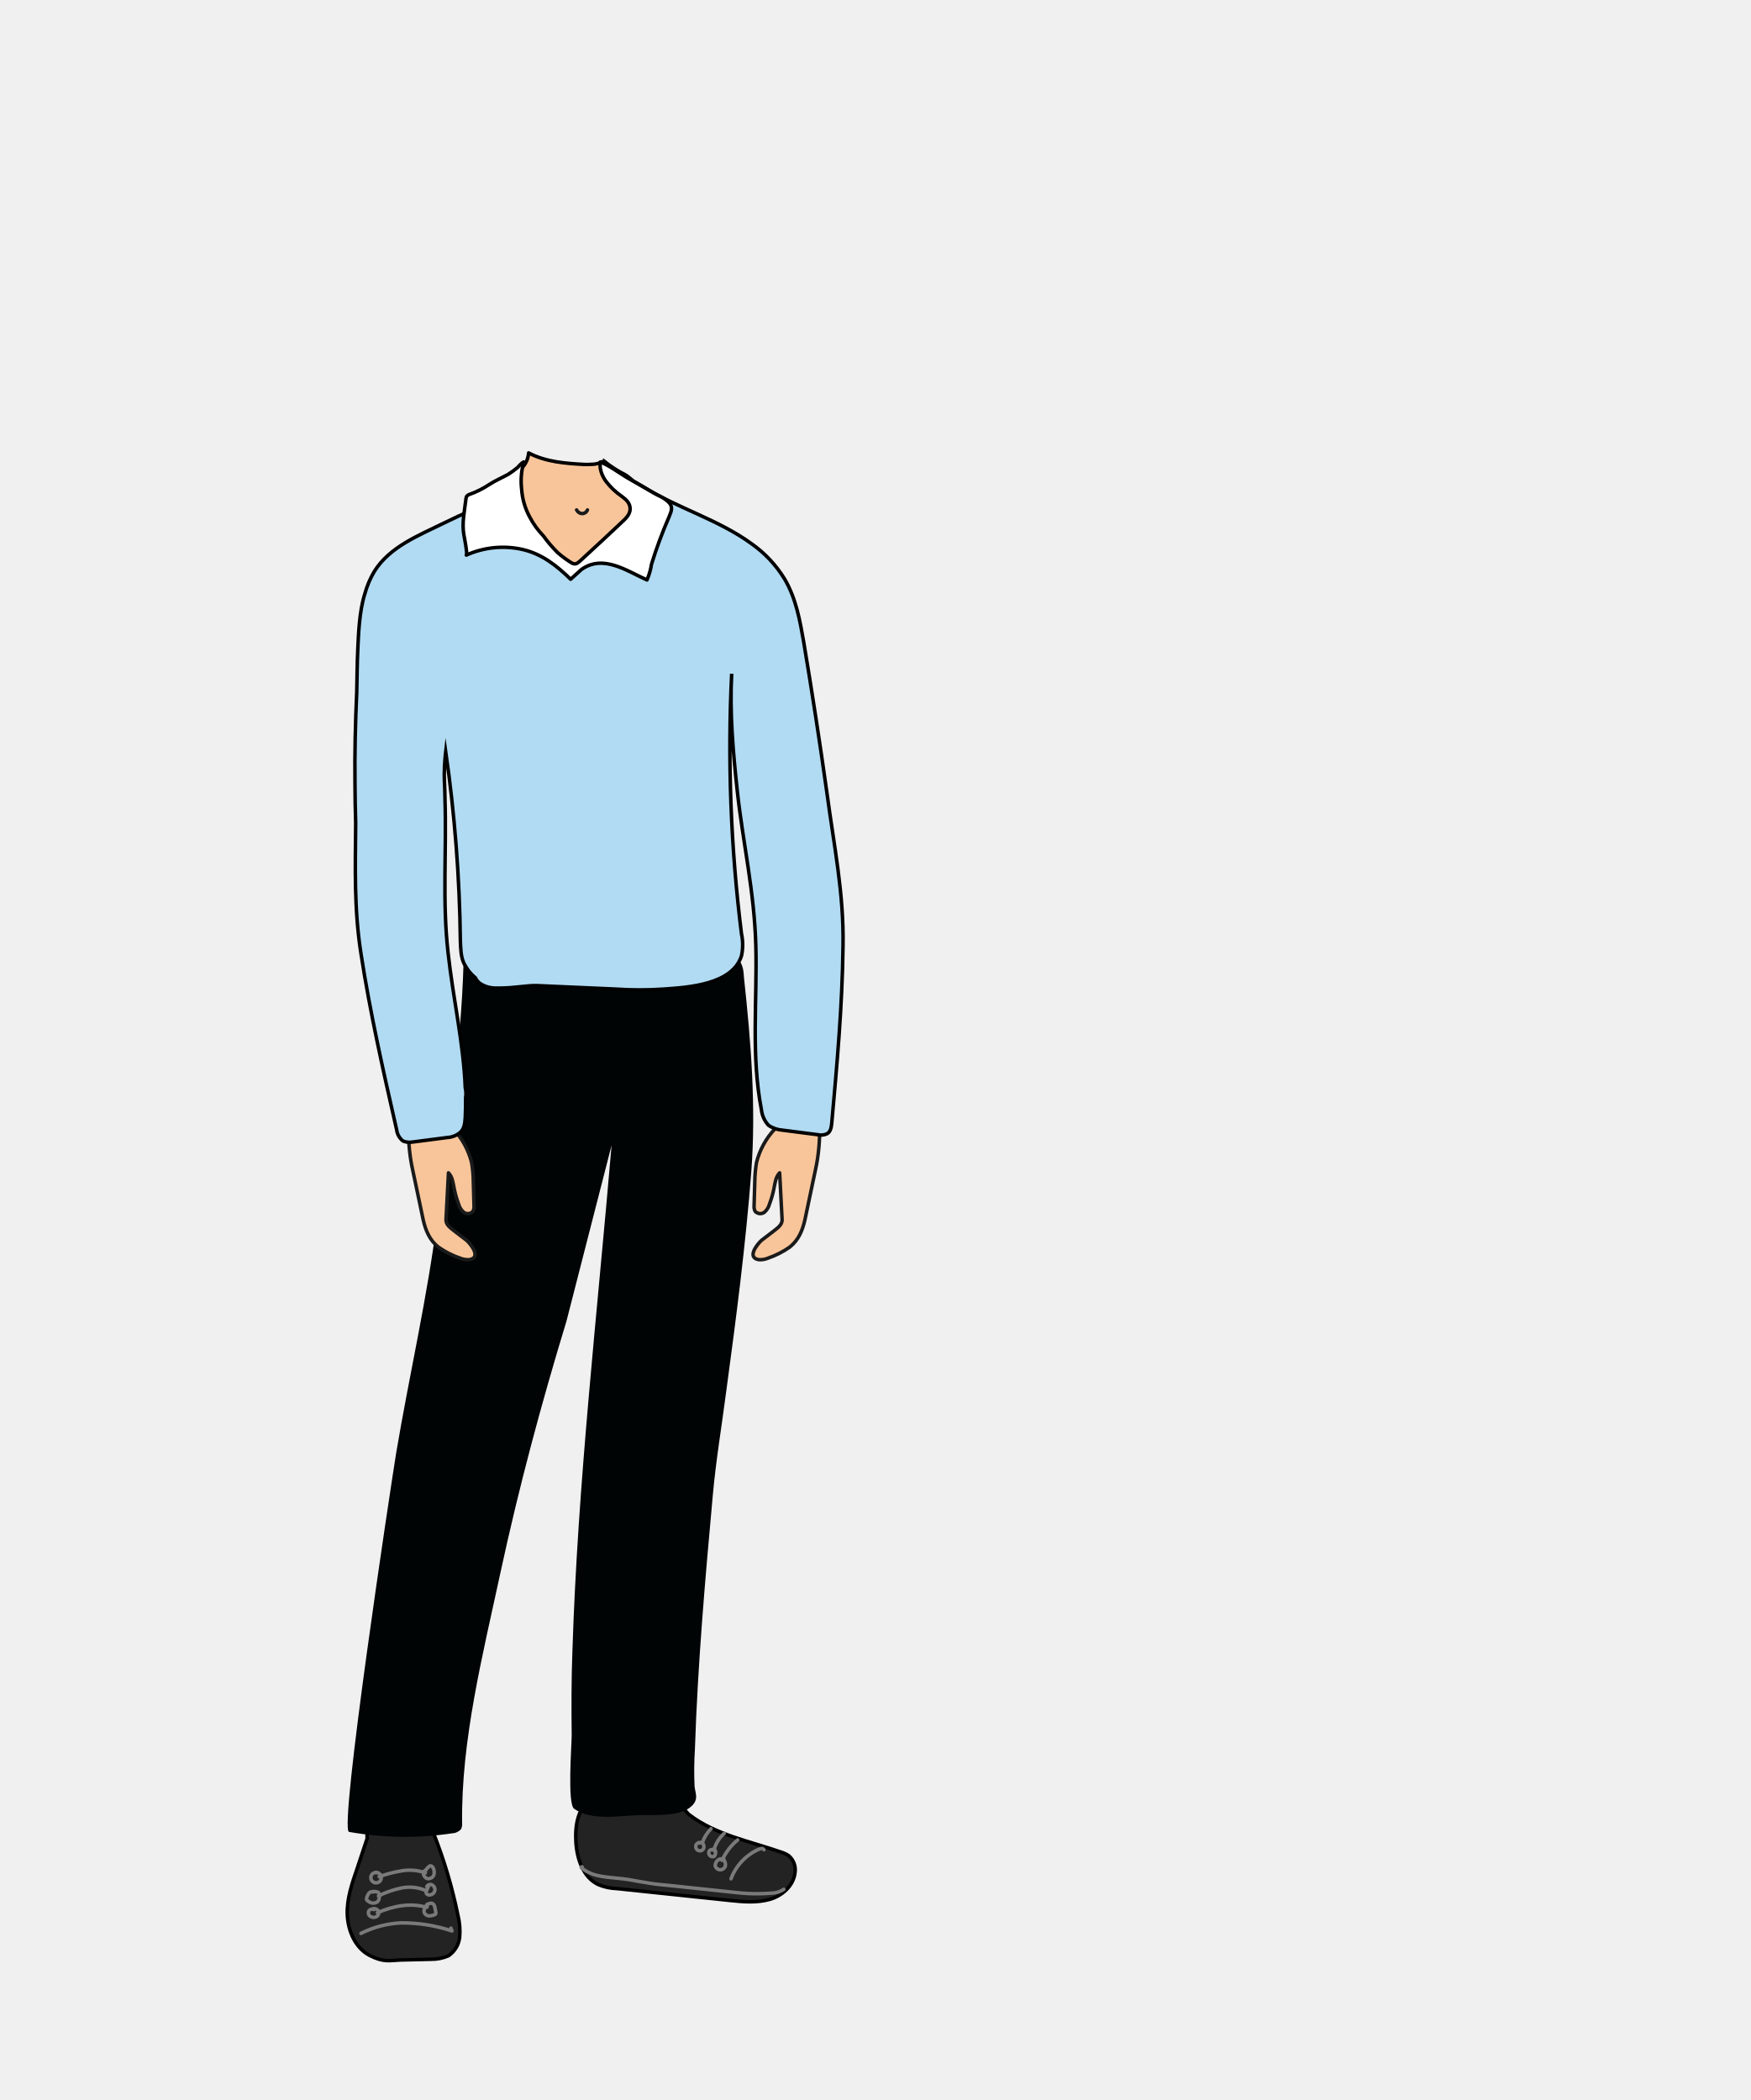
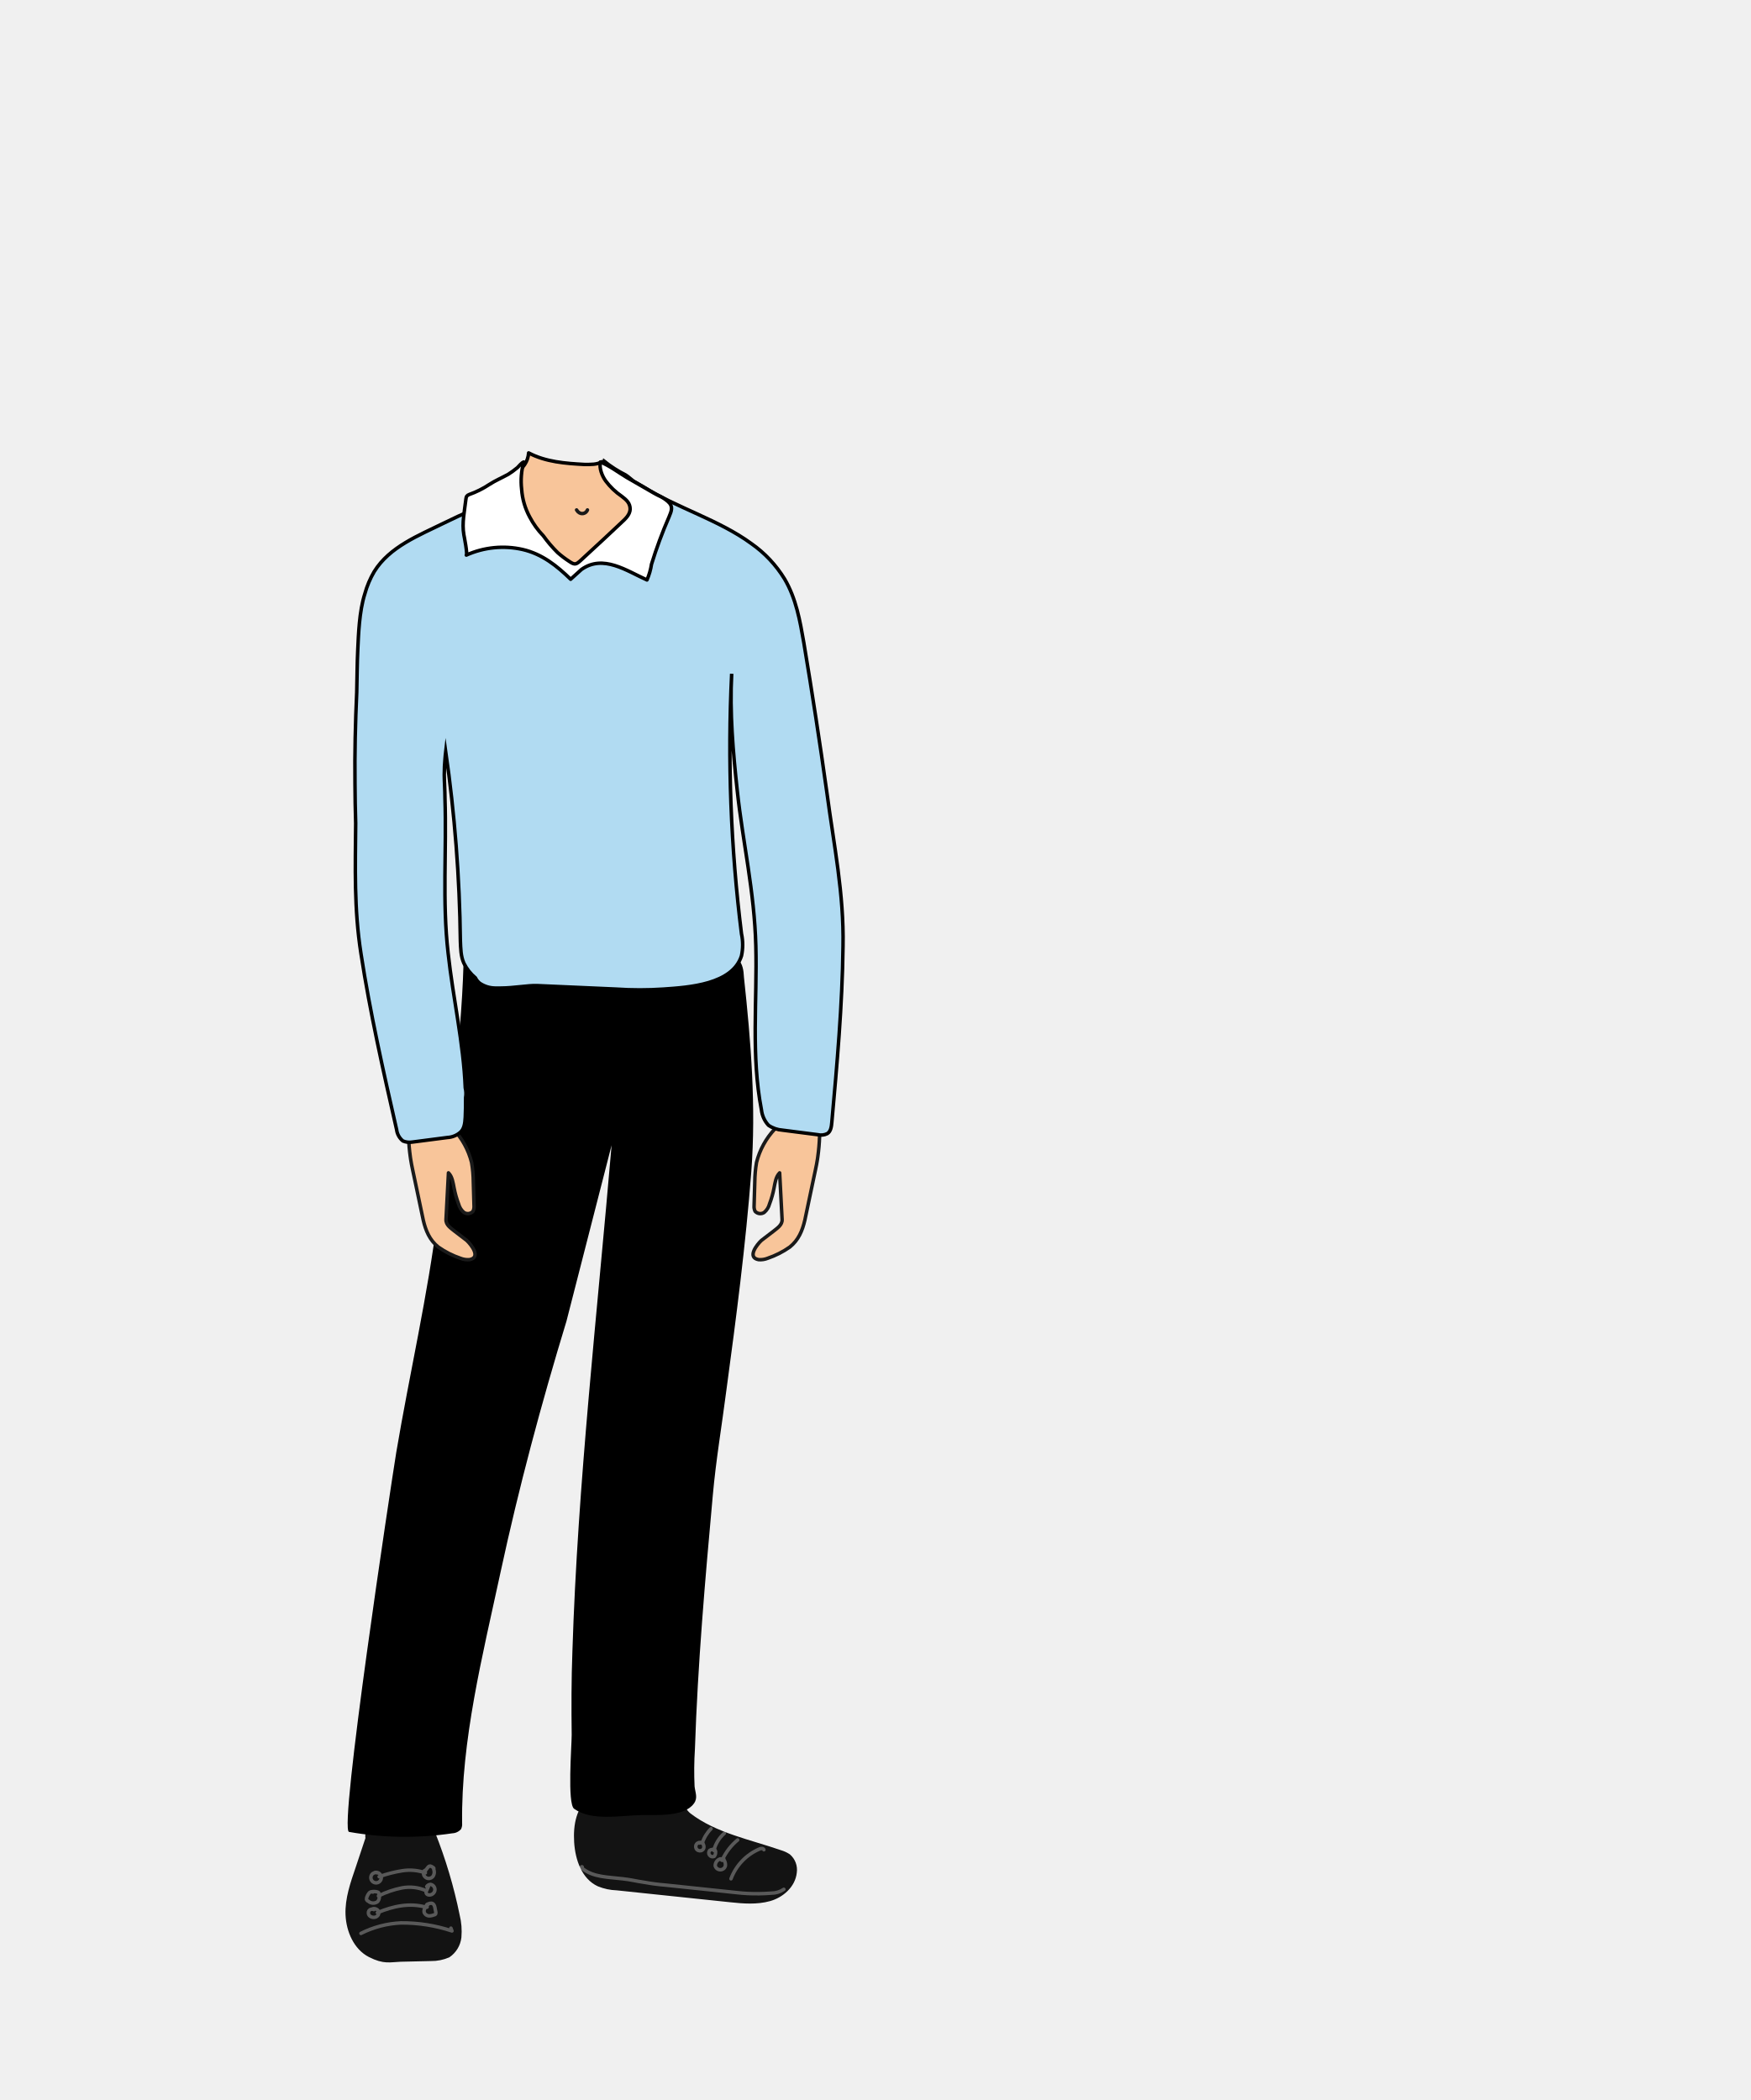
- <svg xmlns="http://www.w3.org/2000/svg" id="Layer_1" data-name="Layer 1" viewBox="0 0 500 600">
-   <defs>
-     <style>.cls-1,.cls-2{fill:#232323;stroke:#000;stroke-linecap:round;stroke-linejoin:round}.cls-2{fill:none;stroke:#7a7a7a}</style>
-   </defs>
-   <path class="cls-1" d="M104.9 525.2l-2.8 8.4c-1.5 4.4-3.1 8.9-2.9 13.5s2.3 9.5 6.4 11.6 5.8 1.4 8.8 1.3l8.7-.2a12.1 12.1 0 005-1 7.4 7.4 0 003.2-5.3 19.2 19.2 0 00-.5-6.3 137.9 137.9 0 00-7-23.5c-.6-1.6-1.4-3.2-3.1-3.8a10.5 10.5 0 00-3.1-.3 49.2 49.2 0 00-7.6.9 9.8 9.8 0 00-3.8 1.5 3.1 3.1 0 00-1.3 3.2z" />
-   <path class="cls-2" d="M128.8 550.9l.3.8a45.1 45.1 0 00-14.6-2.3 28.4 28.4 0 00-11.4 3m18.4-17.3a13.5 13.5 0 00-6.6-.6 35.5 35.5 0 00-6.6 1.7m13.4 4a11.6 11.6 0 00-6.9-.8 26.6 26.6 0 00-6.7 2.3m13.7 3.1c0-.1.3 0 .2.1h-.4c-4.5-1.3-9.4-.3-13.8 1.6" />
-   <path class="cls-2" d="M107.1 535a1.5 1.5 0 011 2.8 1.5 1.5 0 01-1.9-2.2 1.4 1.4 0 011.6-.5m-1.7 5.4a3.7 3.7 0 011.8.1c.1.1.3.1.3.3a.6.6 0 01.1.4 2.3 2.3 0 01-.4 2 2.1 2.1 0 01-2.7-.1.8.8 0 01-.5-.5 1.7 1.7 0 01.1-.7 3.9 3.9 0 01.6-1.1.9.9 0 011.1-.3m-.1 4.8a1.4 1.4 0 011.6.5 1.2 1.2 0 01-.3 1.6 1.1 1.1 0 01-.7.3 1.7 1.7 0 01-1.5-.5 1.2 1.2 0 01-.1-1.4 1.1 1.1 0 011.4-.3m15.2-1.5c.5-.2 1.1-.5 1.6-.2s.6.9.7 1.5l.2 1a.9.9 0 01-.1.5.5.5 0 01-.4.2 4 4 0 01-1.5.3 1.6 1.6 0 01-1.3-.9 1.4 1.4 0 010-.9 6.1 6.1 0 01.7-1.4h.3m-.3-5.2a1.3 1.3 0 011.1-.6 1.5 1.5 0 011.2 1.8 1.6 1.6 0 01-1.8 1.2.9.9 0 01-.6-.4.8.8 0 01.1-.9l.5-1.2m-1-4.5c.3-.1.5-.5.8-.8s.6-.6.9-.5.4.3.6.5a2.9 2.9 0 01.3 1.8 1.6 1.6 0 01-1.2 1.3 1.2 1.2 0 01-1.4-.4 1.4 1.4 0 01-.4-1.4c.1-.2.3-.5.6-.5" />
-   <path class="cls-1" d="M222.9 529.1a8.8 8.8 0 012.4 1.1 5.3 5.3 0 011.8 4.8c-.4 3.8-3.7 6.7-7.3 7.7s-7.5.7-11.2.3l-32.4-3.4a15.1 15.1 0 01-5.2-1.1c-4.4-2-6.2-7.3-6.5-12.2s.6-9.8 4.4-12.5 5.6-2 8.5-2.2 10.3-2.2 13.6-.6 3.4 5.5 5.9 7.5c7.4 5.7 17.4 7.6 26 10.6z" />
-   <path class="cls-2" d="M218.2 528.5c-.2-.5-.9-.4-1.3-.2a15 15 0 00-8.1 8.5m1.9-11.1a16.4 16.4 0 00-4.3 5.5c.1.1.3 0 .3-.2m.2-7.2a9.7 9.7 0 00-3 4.9m-.8-6.2a10.1 10.1 0 00-2.5 4.1s.2 0 .1-.1m23.2 13.3a6.4 6.4 0 01-3.6 1.1 51.7 51.7 0 01-6.8.1c-2.1-.1-4.2-.4-6.3-.6l-17.1-1.8a59.7 59.7 0 01-6.1-.8c-2.1-.3-4.1-.8-6.1-1-4.1-.5-8.5-.4-11.6-3q-.3-.1-.3-.3c.1-.2.4-.2.3 0" />
-   <path class="cls-2" d="M206.5 531.4h.3a2.5 2.5 0 01.4 1.7 1.5 1.5 0 01-2.9 0 2 2 0 011.5-2c.3 0 .7.1.7.4a.4.4 0 01-.5-.2m-2.3-2.9a.4.4 0 01.5.2.7.7 0 01.2.6 1.7 1.7 0 01-.4 1.2 1.1 1.1 0 01-1.3-1.7 1.6 1.6 0 011.5-.2m-4.4-1.9c.1-.2.4-.2.6-.2l.4.4a1.5 1.5 0 01.2 1.3 1 1 0 01-.4.5 1.2 1.2 0 11-.2-2.1" />
-   <path d="M161.8 377.5c-7.2 23.6-13.6 47.5-18.8 71.6s-11.3 48.2-11 71.8a3.2 3.2 0 01-.3 1.7 3.5 3.5 0 01-2.5 1.2 91.3 91.3 0 01-29.5-.4c-3-.5 12-99.3 13.5-108.5 3.8-22.5 9-44.8 11.8-67.4s6.7-47.9 7.4-72.1a4.2 4.2 0 01.3-1.3 1.8 1.8 0 01.9-.6c5-2.7 10.2-1.8 15.6-1.9s13-.1 19.5 0c12 .2 24 .6 36 .6 2.1.1 4.5.2 6 1.7s1.7 3.4 1.8 5.3c2 18.4 3.5 37.1 2.1 55.6-1.6 20.9-4.3 41.6-7.1 62.3-1.3 10.1-3 20.1-3.9 30.2-2.2 24.2-4.3 48.2-5.1 72.4a95.5 95.5 0 00-.1 10.7c.2 1.8 1 3.3-.2 4.9-2.8 3.9-10.9 3.2-15.1 3.3-5.9.1-14 1.8-19.1-1.8-2-1.4-.7-18.1-.7-21.1-.1-7.9-.1-15.8.2-23.8 1.5-48 7.1-96.6 11.2-144.7" fill="#000405" fill-rule="evenodd" />
-   <path d="M233.6 330.5c0 .2-.1.5-.1.7-.3 2-.8 4-1.2 6l-2.4 11.4c-.7 3-1.8 5.7-4.3 7.7a24.9 24.9 0 01-6.3 3.2 5.7 5.7 0 01-2.6.4c-3.4-.6-.5-4.3.8-5.5l3.4-2.6c1.1-.9 2.6-1.8 2.5-3.4l-.7-13.3c-1.1 1.1-1.3 2.8-1.6 4.3a26.4 26.4 0 01-1.3 4.6 4.7 4.7 0 01-1.5 2.4 2 2 0 01-2.6-.3 3 3 0 01-.3-1.6l.2-6.8a34.3 34.3 0 01.5-5.6 21.6 21.6 0 015.2-9.5 5.2 5.2 0 011.6-1.4 4.5 4.5 0 012.3-.3 21.6 21.6 0 017.2.8c1.8.6 1.8 1.3 1.7 3.1a54.8 54.8 0 01-.5 5.7zm-116.4 0c0 .2.1.5.1.7.3 2 .8 4 1.2 6l2.4 11.4c.7 3 1.8 5.7 4.3 7.7a24.9 24.9 0 006.3 3.2 5.7 5.7 0 002.6.4c3.4-.6.5-4.3-.8-5.5l-3.4-2.6c-1.1-.9-2.6-1.8-2.5-3.4l.7-13.3c1.1 1.1 1.3 2.8 1.6 4.3a26.4 26.4 0 001.3 4.6 4.7 4.7 0 001.5 2.4 2 2 0 002.6-.3 3 3 0 00.3-1.6l-.2-6.8a34.3 34.3 0 00-.5-5.6 21.6 21.6 0 00-5.2-9.5 5.2 5.2 0 00-1.6-1.4 4.5 4.5 0 00-2.3-.3 21.9 21.9 0 00-7.2.8c-1.8.6-1.8 1.3-1.7 3.1a54.8 54.8 0 00.5 5.7z" fill="#f8c59a" stroke="#1a1a1a" stroke-linecap="round" stroke-linejoin="round" />
-   <path d="M101.6 235.2c-.1-3.8-.2-7.5-.2-11.3-.1-8.7.1-17.4.5-26.1.1-4.1.1-8.2.3-12.3s.4-10.8 2-15.8a26.2 26.2 0 012.7-6.4c4.4-7.1 12.7-10.3 20-13.9 5.3-2.6 10.7-5.1 16.7-6.2h1.3a4.8 4.8 0 012 1.5 119.6 119.6 0 0010.9 11.6c1.7 1.6 5.8 6.2 8.3 5.6s5.8-5.1 8-6.8a7.9 7.9 0 013.9-2.1c1.8-.3 3.5.4 5.2.2s5.2-1.7 5-1.9l-5.5-5.3a29.9 29.9 0 01-2.9-3.2 16.7 16.7 0 00-2.3-2.3 15.9 15.9 0 01-4.6-6 4.2 4.2 0 01-.3-2.7 35.1 35.1 0 006.1 3.9c.8.5 1.5 1.2 2.3 1.8l2.8 1.6c9.5 6 21.5 9.4 30.8 16.2a34 34 0 019.5 10.1c3.3 5.6 4.4 11.9 5.5 18.2q3.6 21.5 6.6 42.9c2 15 4.9 28.9 4.6 43.9-.2 16.9-1.7 33.6-3.2 50.3-.1 1.2-.3 2.6-1.3 3.2a4 4 0 01-2.7.3l-10.1-1.3a8 8 0 01-4-1.4 7.8 7.8 0 01-2-4.4c-3-15.6-1.2-31.2-1.6-46.8s-3.7-29.5-5.3-44.3c-1.2-11.1-2.2-22.5-1.6-33.5a430.4 430.4 0 002.8 74.3 14.9 14.9 0 010 6.3c-2.6 8.2-15 9-22.3 9.5a101.4 101.4 0 01-13.5 0l-22.6-1c-2.6-.1-6.7.7-10.3.7h-1.7a7.9 7.9 0 01-4.4-1.4 4.4 4.4 0 01-1.2-1.5 13.1 13.1 0 01-3.3-4.2c-.9-2-.9-4.2-1-6.4a413.5 413.5 0 00-4.2-54.2c-.1.8-.1 1.6-.2 2.4s-.2 2.9-.2 4.4.2 4.5.2 6.7c.5 14.7-.8 29.5.9 44.2 1.4 12.9 4.4 25.7 4.9 38.5a6.8 6.8 0 01.1 2.8c0 1.9 0 3.8-.1 5.6s-.3 3.3-1.4 4.3a6.1 6.1 0 01-3.7 1.5l-10 1.3a4.9 4.9 0 01-2.7-.3 4.9 4.9 0 01-1.8-3.2c-3.8-16.7-7.6-33.5-10.2-50.4-2-12.8-1.6-24.7-1.5-37.2z" fill="#b1dbf2" stroke-miterlimit="10" stroke="#000" />
-   <path d="M181.7 143.5a19.6 19.6 0 014.2 3.9 5.5 5.5 0 011.2 2.7c.2 1.8-.9 3.4-2.1 4.7a13.9 13.9 0 01-6.3 3.7c-2.1.5-4.3.7-6.5 1.2a21.2 21.2 0 00-7.4 3.6 3.2 3.2 0 01-2.4.9 4.7 4.7 0 01-.9-.6c-2.8-2.2-5.9-5.1-9.2-6.6s-5.9-1-8.3-3.3-5.7-5.8-5.1-9.3a8.5 8.5 0 01.9-2.2c1.7-3 4.5-5.2 7.4-7.1a6.9 6.9 0 003.8-5.7c4.9 2.6 10.5 3 15.9 3.3 1.8 0 3.6.1 5.1-.8-.2 5.3 6 8.8 9.7 11.6z" fill="#f8c59a" stroke-linecap="round" stroke-linejoin="round" stroke="#000" />
-   <path d="M167.8 145.7a1.6 1.6 0 01-2.6.6c-.2-.1-.3-.4-.5-.6" stroke="#1a1a1a" fill="none" stroke-linecap="round" stroke-linejoin="round" />
-   <path d="M180 145.5c-.1 1.6-1.3 2.7-2.6 3.9l-4.8 4.5-6.6 6.1c-1.4 1.3-1.8 1.5-3.4.4a28.5 28.5 0 01-3.3-2.5 37.2 37.2 0 01-4.1-4.8 23.2 23.2 0 01-3.9-5.4 19.5 19.5 0 01-2.3-7.9 20.5 20.5 0 01.6-7.8c-.6.2-1.3 1.1-1.8 1.6a24.8 24.8 0 01-2.6 1.9c-1.8 1-3.7 1.8-5.4 2.9a26.2 26.2 0 01-5.8 2.9 1.5 1.5 0 00-.7.5 1.9 1.9 0 00-.2.7c-.4 3.5-1.2 6.9-.6 10.3.1.5 1.1 5.6.7 5.8a25.5 25.5 0 0116.1-1.6c5.6 1.3 9.8 4.7 13.7 8.5l3.1-2.8c6.2-4.4 12.9.4 18.7 3a17.8 17.8 0 001.3-4.5 128.4 128.4 0 015-13.5c.7-1.7 1.3-3-.3-4.4s-2.7-1.6-4-2.4l-7.8-4.5c-2.5-1.5-4.8-3.3-7.5-4.4-.4 1.8.5 4 1.5 5.4a19.2 19.2 0 004.6 4.4c1.3 1 2.4 1.9 2.4 3.7z" fill="#fff" stroke-linecap="round" stroke-linejoin="round" stroke="#000" />
+ <svg xmlns="http://www.w3.org/2000/svg" viewBox="0 0 500 600">
+   <g opacity="0.92">
+     <path d="M104.9,525.2l-2.8,8.4c-1.5,4.4-3.1,8.9-2.9,13.5s2.3,9.5,6.4,11.6,5.8,1.4,8.8,1.3l8.7-.2a12.1,12.1,0,0,0,5-1,7.4,7.4,0,0,0,3.2-5.3,19.2,19.2,0,0,0-.5-6.3,137.9,137.9,0,0,0-7-23.5c-.6-1.6-1.4-3.2-3.1-3.8a10.5,10.5,0,0,0-3.1-.3,49.2,49.2,0,0,0-7.6.9,9.8,9.8,0,0,0-3.8,1.5A3.1,3.1,0,0,0,104.9,525.2Z" stroke="#000" stroke-linecap="round" stroke-linejoin="round" />
+   </g>
+   <g opacity="0.3">
+     <path d="M128.8,550.9l.3.8a45.1,45.1,0,0,0-14.6-2.3,28.4,28.4,0,0,0-11.4,3" fill="none" stroke="#fff" stroke-linecap="round" stroke-linejoin="round" />
+     <path d="M121.5,535.1a13.5,13.5,0,0,0-6.6-.6,35.5,35.5,0,0,0-6.6,1.7" fill="none" stroke="#fff" stroke-linecap="round" stroke-linejoin="round" />
+     <path d="M121.7,540.2a11.6,11.6,0,0,0-6.9-.8,26.6,26.6,0,0,0-6.7,2.3" fill="none" stroke="#fff" stroke-linecap="round" stroke-linejoin="round" />
+     <path d="M121.8,544.8c0-.1.3,0,.2.1h-.4c-4.5-1.3-9.4-.3-13.8,1.6" fill="none" stroke="#fff" stroke-linecap="round" stroke-linejoin="round" />
+     <path d="M107.1,535a1.5,1.5,0,0,1,1,2.8,1.5,1.5,0,0,1-1.9-2.2,1.4,1.4,0,0,1,1.6-.5" fill="none" stroke="#fff" stroke-linecap="round" stroke-linejoin="round" />
+     <path d="M106.1,540.5a3.7,3.7,0,0,1,1.8.1c.1.1.3.1.3.3a.6.6,0,0,1,.1.4,2.3,2.3,0,0,1-.4,2,2.1,2.1,0,0,1-2.7-.1.8.8,0,0,1-.5-.5,1.7,1.7,0,0,1,.1-.7,3.9,3.9,0,0,1,.6-1.1.9.9,0,0,1,1.1-.3" fill="none" stroke="#fff" stroke-linecap="round" stroke-linejoin="round" />
+     <path d="M106.4,545.4a1.4,1.4,0,0,1,1.6.5,1.2,1.2,0,0,1-.3,1.6,1.1,1.1,0,0,1-.7.3,1.7,1.7,0,0,1-1.5-.5,1.2,1.2,0,0,1-.1-1.4,1.1,1.1,0,0,1,1.4-.3" fill="none" stroke="#fff" stroke-linecap="round" stroke-linejoin="round" />
+     <path d="M122,544.1c.5-.2,1.1-.5,1.6-.2s.6.9.7,1.5l.2,1a.9.9,0,0,1-.1.5.5.5,0,0,1-.4.2,4,4,0,0,1-1.5.3,1.6,1.6,0,0,1-1.3-.9,1.4,1.4,0,0,1,0-.9,6.1,6.1,0,0,1,.7-1.4h.3" fill="none" stroke="#fff" stroke-linecap="round" stroke-linejoin="round" />
+     <path d="M121.9,539a1.3,1.3,0,0,1,1.1-.6,1.5,1.5,0,0,1,1.2,1.8,1.6,1.6,0,0,1-1.8,1.2.9.9,0,0,1-.6-.4.8.8,0,0,1,.1-.9l.5-1.2" fill="none" stroke="#fff" stroke-linecap="round" stroke-linejoin="round" />
+     <path d="M121.4,534.4c.7-.3.9-1.7,1.9-1.1s.5.5.6.8a2.2,2.2,0,0,1-.1,1.8,1.5,1.5,0,0,1-2.8-.4c-.1-.3,0-1.2.6-1.1" fill="none" stroke="#fff" stroke-linecap="round" stroke-linejoin="round" />
+   </g>
+   <g opacity="0.92">
+     <path d="M222.9,529.1a8.8,8.8,0,0,1,2.4,1.1,5.3,5.3,0,0,1,1.8,4.8c-.4,3.8-3.7,6.7-7.3,7.7s-7.5.7-11.2.3l-32.4-3.4a15.1,15.1,0,0,1-5.2-1.1c-4.4-2-6.2-7.3-6.5-12.2s.6-9.8,4.4-12.5,5.6-2,8.5-2.2,10.3-2.2,13.6-.6,3.4,5.5,5.9,7.5C204.3,524.2,214.3,526.1,222.9,529.1Z" stroke="#000" stroke-linecap="round" stroke-linejoin="round" />
+   </g>
+   <g opacity="0.3">
+     <path d="M218.2,528.5c-.2-.5-.9-.4-1.3-.2a15,15,0,0,0-8.1,8.5" fill="none" stroke="#fff" stroke-linecap="round" stroke-linejoin="round" />
+     <path d="M210.7,525.7a16.4,16.4,0,0,0-4.3,5.5c.1.1.3,0,.3-.2" fill="none" stroke="#fff" stroke-linecap="round" stroke-linejoin="round" />
+     <path d="M206.9,523.8a9.7,9.7,0,0,0-3,4.9" fill="none" stroke="#fff" stroke-linecap="round" stroke-linejoin="round" />
+     <path d="M203.1,522.5a10.1,10.1,0,0,0-2.5,4.1s.2,0,.1-.1" fill="none" stroke="#fff" stroke-linecap="round" stroke-linejoin="round" />
+     <path d="M223.9,539.8a6.4,6.4,0,0,1-3.6,1.1,51.7,51.7,0,0,1-6.8.1c-2.1-.1-4.2-.4-6.3-.6l-17.1-1.8a59.7,59.7,0,0,1-6.1-.8c-2.1-.3-4.1-.8-6.1-1-4.1-.5-8.5-.4-11.6-3q-.3-.1-.3-.3c.1-.2.4-.2.3,0" fill="none" stroke="#fff" stroke-linecap="round" stroke-linejoin="round" />
+     <path d="M206.5,531.4h.3a2.5,2.5,0,0,1,.4,1.7,1.5,1.5,0,0,1-2.9,0,2,2,0,0,1,1.5-2c.3,0,.7.1.7.4a.4.4,0,0,1-.5-.2" fill="none" stroke="#fff" stroke-linecap="round" stroke-linejoin="round" />
+     <path d="M203.7,528.4a.4.4,0,0,1,.5.2.7.7,0,0,1,.2.6,1.7,1.7,0,0,1-.4,1.2,1.1,1.1,0,0,1-1.3-1.7,1.6,1.6,0,0,1,1.5-.2" fill="none" stroke="#fff" stroke-linecap="round" stroke-linejoin="round" />
+     <path d="M199.8,526.6c.1-.2.4-.2.6-.2l.4.4a1.5,1.5,0,0,1,.2,1.3,1,1,0,0,1-.4.5,1.2,1.2,0,1,1-.2-2.1" fill="none" stroke="#fff" stroke-linecap="round" stroke-linejoin="round" />
+   </g>
+   <path d="M161.8,377.5c-7.2,23.6-13.6,47.5-18.8,71.6s-11.3,48.2-11,71.8a3.2,3.2,0,0,1-.3,1.7,3.5,3.5,0,0,1-2.5,1.2,91.3,91.3,0,0,1-29.5-.4c-3-.5,12-99.3,13.5-108.5,3.8-22.5,9-44.8,11.8-67.4s6.7-47.9,7.4-72.1a4.2,4.2,0,0,1,.3-1.3,1.8,1.8,0,0,1,.9-.6c5-2.7,10.2-1.8,15.6-1.9s13-.1,19.5,0c12,.2,24,.6,36,.6,2.1.1,4.5.2,6,1.7s1.7,3.4,1.8,5.3c2,18.4,3.5,37.1,2.1,55.6-1.6,20.9-4.3,41.6-7.1,62.3-1.3,10.1-3,20.1-3.9,30.2-2.2,24.2-4.3,48.2-5.1,72.4a95.5,95.5,0,0,0-.1,10.7c.2,1.8,1,3.3-.2,4.9-2.8,3.9-10.9,3.2-15.1,3.3-5.9.1-14,1.8-19.1-1.8-2-1.4-.7-18.1-.7-21.1-.1-7.9-.1-15.8.2-23.8,1.5-48,7.1-96.6,11.2-144.7" fill-rule="evenodd" />
+   <path d="M233.6,330.5c0,.2-.1.5-.1.7-.3,2-.8,4-1.2,6l-2.4,11.4c-.7,3-1.8,5.7-4.3,7.7a24.9,24.9,0,0,1-6.3,3.2,5.7,5.7,0,0,1-2.6.4c-3.4-.6-.5-4.3.8-5.5l3.4-2.6c1.1-.9,2.6-1.8,2.5-3.4l-.7-13.3c-1.1,1.1-1.3,2.8-1.6,4.3a26.4,26.4,0,0,1-1.3,4.6,4.7,4.7,0,0,1-1.5,2.4,2,2,0,0,1-2.6-.3,3,3,0,0,1-.3-1.6l.2-6.8a34.3,34.3,0,0,1,.5-5.6,21.6,21.6,0,0,1,5.2-9.5,5.2,5.2,0,0,1,1.6-1.4,4.5,4.5,0,0,1,2.3-.3,21.6,21.6,0,0,1,7.2.8c1.8.6,1.8,1.3,1.7,3.1A54.8,54.8,0,0,1,233.6,330.5Z" fill="#f8c59a" stroke="#1a1a1a" stroke-linecap="round" stroke-linejoin="round" />
+   <path d="M117.2,330.5c0,.2.1.5.1.7.3,2,.8,4,1.2,6l2.4,11.4c.7,3,1.8,5.7,4.3,7.7a24.9,24.9,0,0,0,6.3,3.2,5.7,5.7,0,0,0,2.6.4c3.4-.6.5-4.3-.8-5.5l-3.4-2.6c-1.1-.9-2.6-1.8-2.5-3.4l.7-13.3c1.1,1.1,1.3,2.8,1.6,4.3A26.4,26.4,0,0,0,131,344a4.7,4.7,0,0,0,1.5,2.4,2,2,0,0,0,2.6-.3,3,3,0,0,0,.3-1.6l-.2-6.8a34.3,34.3,0,0,0-.5-5.6,21.6,21.6,0,0,0-5.2-9.5,5.2,5.2,0,0,0-1.6-1.4,4.5,4.5,0,0,0-2.3-.3,21.9,21.9,0,0,0-7.2.8c-1.8.6-1.8,1.3-1.7,3.1A54.8,54.8,0,0,0,117.2,330.5Z" fill="#f8c59a" stroke="#1a1a1a" stroke-linecap="round" stroke-linejoin="round" />
+   <path d="M101.6,235.2c-.1-3.8-.2-7.5-.2-11.3-.1-8.7.1-17.4.5-26.1.1-4.1.1-8.2.3-12.3s.4-10.8,2-15.8a26.2,26.2,0,0,1,2.7-6.4c4.4-7.1,12.7-10.3,20-13.9,5.3-2.6,10.7-5.1,16.7-6.2h1.3a4.8,4.8,0,0,1,2,1.5,119.6,119.6,0,0,0,10.9,11.6c1.7,1.6,5.8,6.2,8.3,5.6s5.8-5.1,8-6.8A7.9,7.9,0,0,1,178,153c1.8-.3,3.5.4,5.2.2s5.2-1.7,5-1.9l-5.5-5.3a29.9,29.9,0,0,1-2.9-3.2,16.7,16.7,0,0,0-2.3-2.3,15.9,15.9,0,0,1-4.6-6,4.2,4.2,0,0,1-.3-2.7,35.1,35.1,0,0,0,6.1,3.9c.8.5,1.5,1.2,2.3,1.8l2.8,1.6c9.5,6,21.5,9.4,30.8,16.2a34,34,0,0,1,9.5,10.1c3.3,5.6,4.4,11.9,5.5,18.2q3.6,21.5,6.6,42.9c2,15,4.9,28.9,4.6,43.9-.2,16.9-1.7,33.6-3.2,50.3-.1,1.2-.3,2.6-1.3,3.2a4,4,0,0,1-2.7.3l-10.1-1.3a8,8,0,0,1-4-1.4,7.8,7.8,0,0,1-2-4.4c-3-15.6-1.2-31.2-1.6-46.8s-3.7-29.5-5.3-44.3c-1.2-11.1-2.2-22.5-1.6-33.5a430.4,430.4,0,0,0,2.8,74.3,14.9,14.9,0,0,1,0,6.3c-2.6,8.2-15,9-22.3,9.5a101.4,101.4,0,0,1-13.5,0l-22.6-1c-2.6-.1-6.7.7-10.3.7h-1.7a7.9,7.9,0,0,1-4.4-1.4,4.4,4.4,0,0,1-1.2-1.5,13.1,13.1,0,0,1-3.3-4.2c-.9-2-.9-4.2-1-6.4a413.5,413.5,0,0,0-4.2-54.2c-.1.8-.1,1.6-.2,2.4s-.2,2.9-.2,4.4.2,4.5.2,6.7c.5,14.7-.8,29.5.9,44.2,1.4,12.9,4.4,25.7,4.9,38.5a6.8,6.8,0,0,1,.1,2.8c0,1.9,0,3.8-.1,5.6s-.3,3.3-1.4,4.3a6.1,6.1,0,0,1-3.7,1.5l-10,1.3a4.9,4.9,0,0,1-2.7-.3,4.9,4.9,0,0,1-1.8-3.2c-3.8-16.7-7.6-33.5-10.2-50.4C101.1,259.6,101.5,247.7,101.6,235.2Z" fill="#b1dbf2" stroke="#000" stroke-miterlimit="10" />
+   <path d="M181.7,143.5a19.6,19.6,0,0,1,4.2,3.9,5.5,5.5,0,0,1,1.2,2.7c.2,1.8-.9,3.4-2.1,4.7a13.9,13.9,0,0,1-6.3,3.7c-2.1.5-4.3.7-6.5,1.2a21.2,21.2,0,0,0-7.4,3.6,3.2,3.2,0,0,1-2.4.9,4.7,4.7,0,0,1-.9-.6c-2.8-2.2-5.9-5.1-9.2-6.6s-5.9-1-8.3-3.3-5.7-5.8-5.1-9.3a8.5,8.5,0,0,1,.9-2.2c1.7-3,4.5-5.2,7.4-7.1a6.9,6.9,0,0,0,3.8-5.7c4.9,2.6,10.5,3,15.9,3.3,1.8,0,3.6.1,5.1-.8C171.8,137.2,178,140.7,181.7,143.5Z" fill="#f8c59a" stroke="#000" stroke-linecap="round" stroke-linejoin="round" />
+   <path d="M167.8,145.7a1.6,1.6,0,0,1-2.6.6c-.2-.1-.3-.4-.5-.6" fill="none" stroke="#1a1a1a" stroke-linecap="round" stroke-linejoin="round" />
+   <path d="M180,145.5c-.1,1.6-1.3,2.7-2.6,3.9l-4.8,4.5L166,160c-1.4,1.3-1.8,1.5-3.4.4a28.5,28.5,0,0,1-3.3-2.5,37.2,37.2,0,0,1-4.1-4.8,23.2,23.2,0,0,1-3.9-5.4,19.5,19.5,0,0,1-2.3-7.9,20.5,20.5,0,0,1,.6-7.8c-.6.2-1.3,1.1-1.8,1.6a24.8,24.8,0,0,1-2.6,1.9c-1.8,1-3.7,1.8-5.4,2.9a26.2,26.2,0,0,1-5.8,2.9,1.5,1.5,0,0,0-.7.5,1.9,1.9,0,0,0-.2.7c-.4,3.5-1.2,6.9-.6,10.3.1.5,1.1,5.6.7,5.8a25.5,25.5,0,0,1,16.1-1.6c5.6,1.3,9.8,4.7,13.7,8.5l3.1-2.8c6.2-4.4,12.9.4,18.7,3a17.8,17.8,0,0,0,1.3-4.5,128.4,128.4,0,0,1,5-13.5c.7-1.7,1.3-3-.3-4.4s-2.7-1.6-4-2.4l-7.8-4.5c-2.5-1.5-4.8-3.3-7.5-4.4-.4,1.8.5,4,1.5,5.4a19.2,19.2,0,0,0,4.6,4.4C178.9,142.8,180,143.7,180,145.5Z" fill="#fff" stroke="#000" stroke-linecap="round" stroke-linejoin="round" />
</svg>
